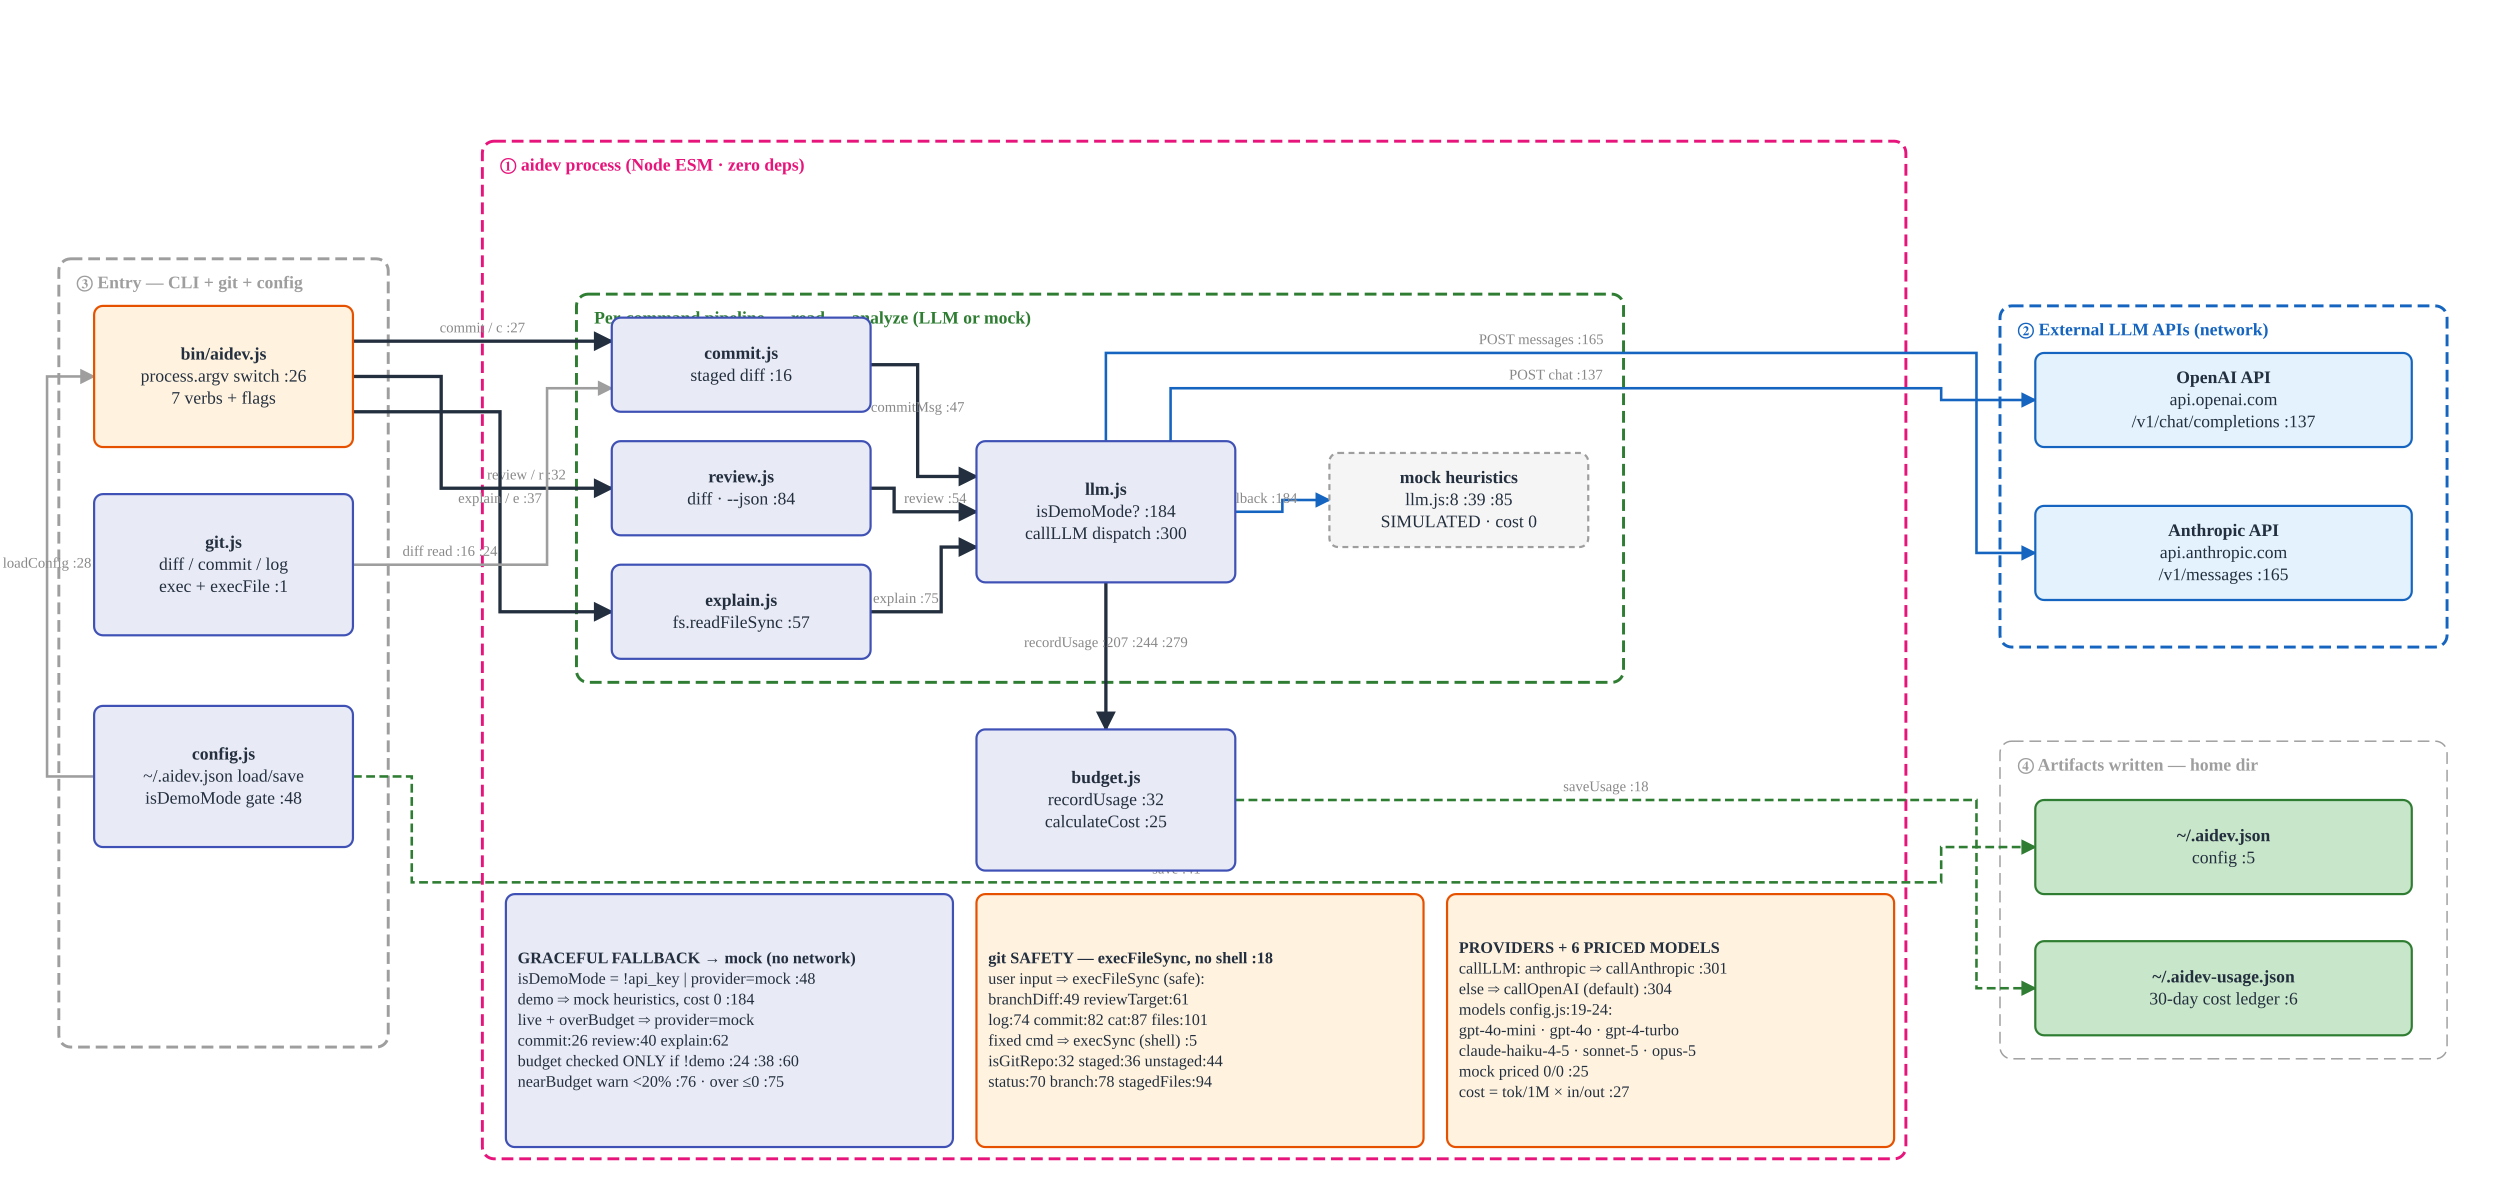
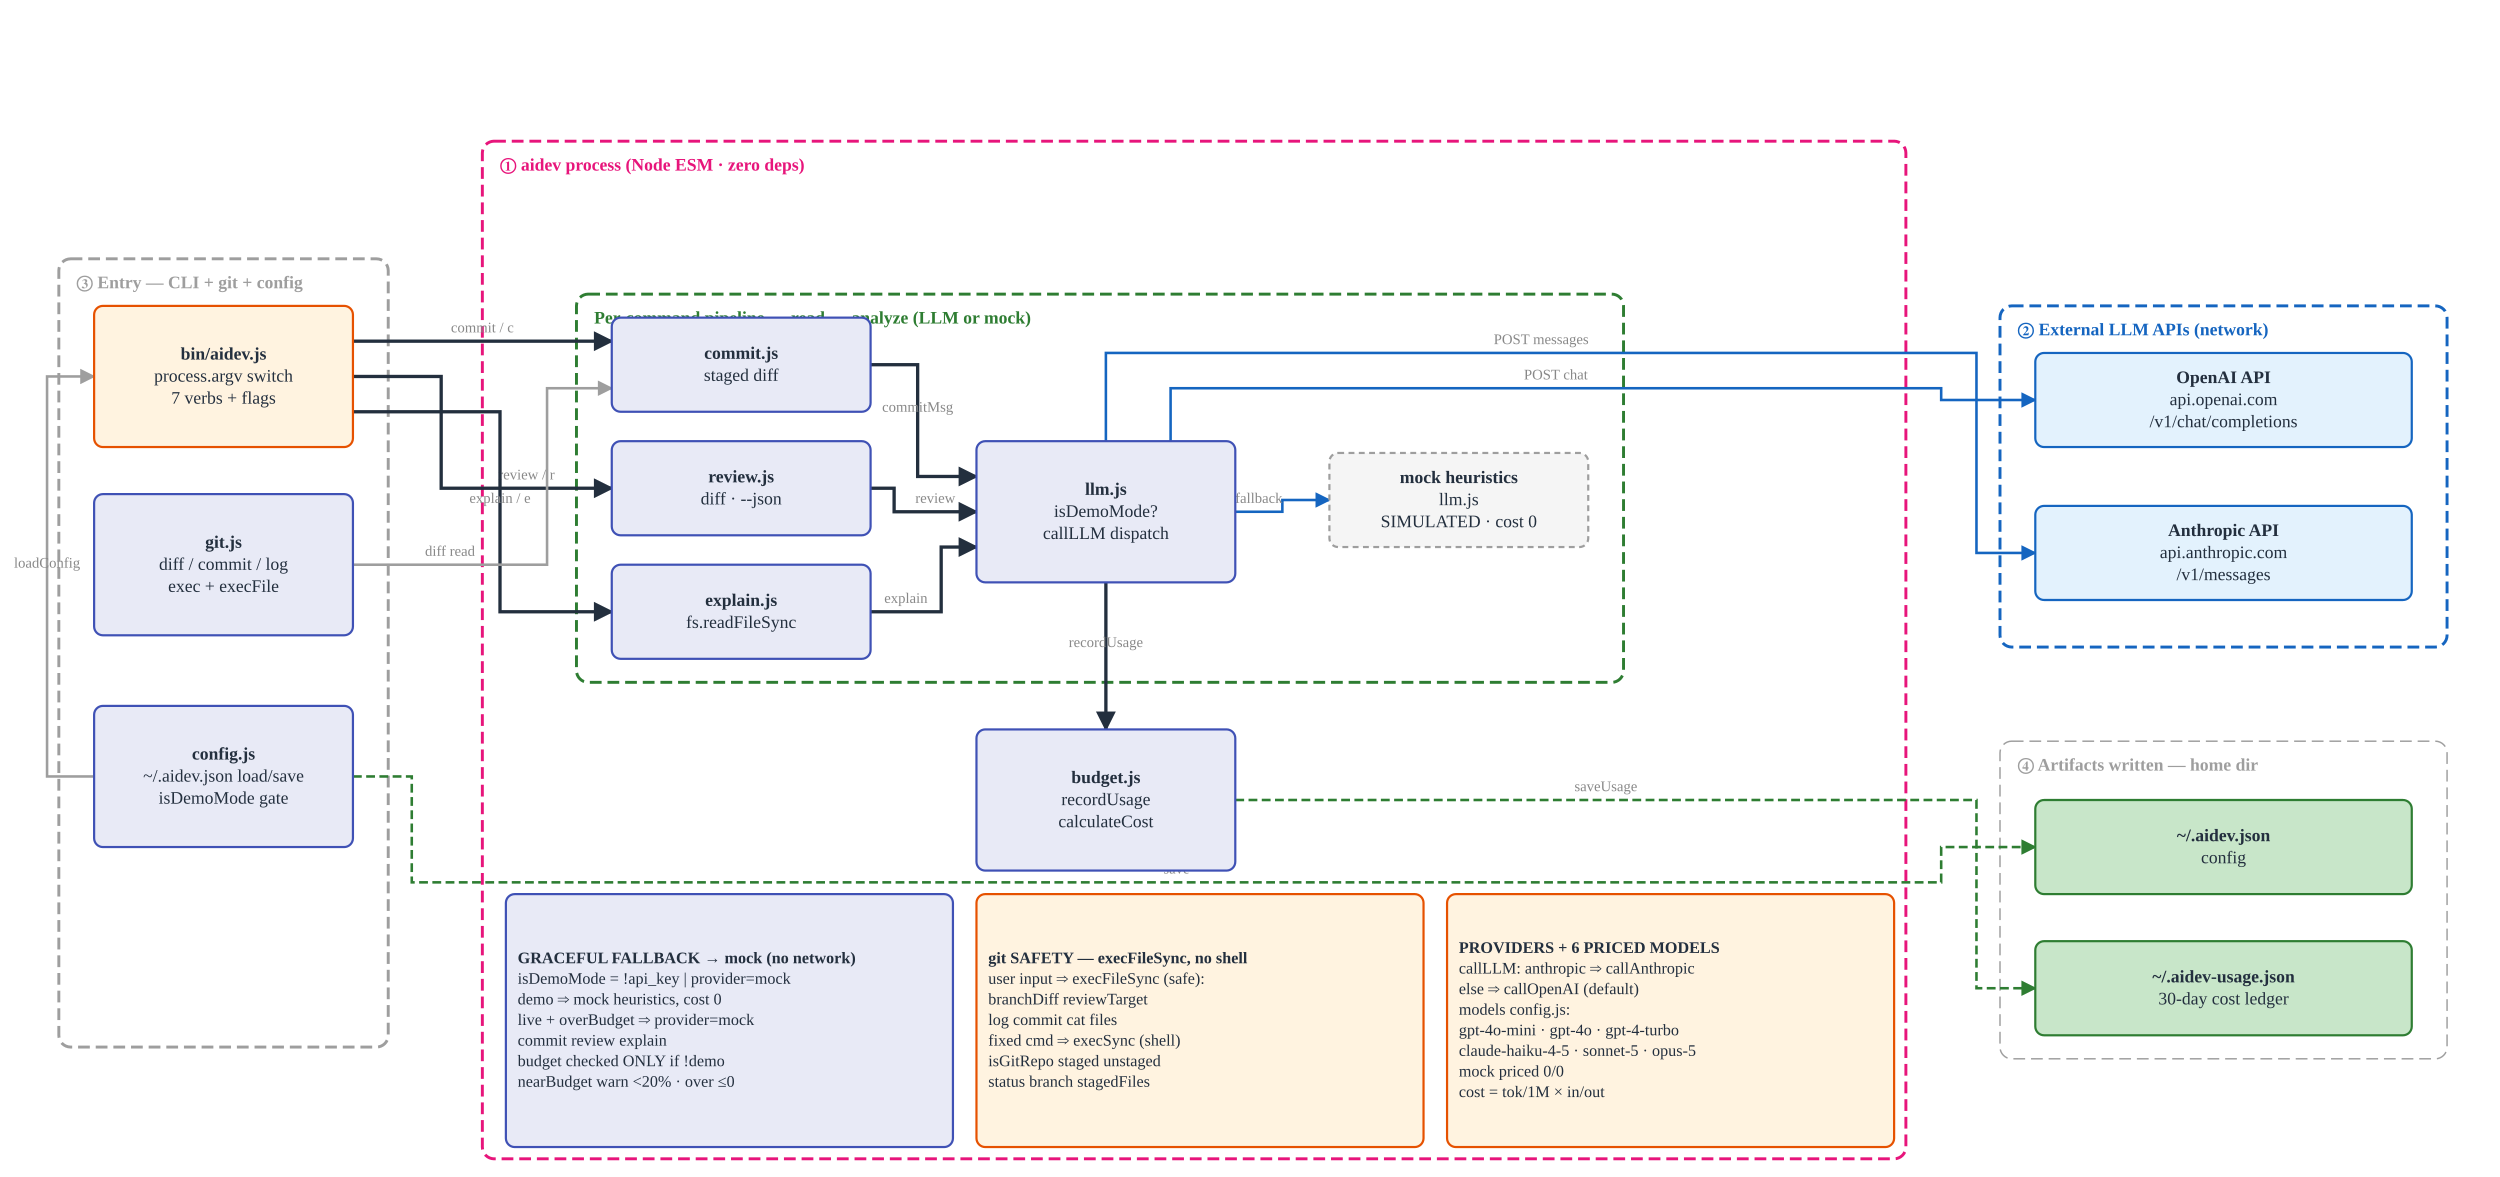
<svg xmlns="http://www.w3.org/2000/svg" viewBox="0 0 1700 800" role="img" aria-labelledby="hoa_ai_cli_v1-t hoa_ai_cli_v1-d" class="fts-diagram">
  <defs>
    <marker id="hoa_ai_cli_v1-a-d-edge-artifact" viewBox="0 0 10 10" refX="9" refY="5" markerWidth="6" markerHeight="6" orient="auto-start-reverse">
      <path d="M0,0 L10,5 L0,10 z" fill="#2E7D32" class="d-edge-artifact-fill" />
    </marker>
    <marker id="hoa_ai_cli_v1-a-d-edge-call" viewBox="0 0 10 10" refX="9" refY="5" markerWidth="6" markerHeight="6" orient="auto-start-reverse">
      <path d="M0,0 L10,5 L0,10 z" fill="#1565C0" class="d-edge-call-fill" />
    </marker>
    <marker id="hoa_ai_cli_v1-a-d-edge-data_in" viewBox="0 0 10 10" refX="9" refY="5" markerWidth="6" markerHeight="6" orient="auto-start-reverse">
      <path d="M0,0 L10,5 L0,10 z" fill="#9E9E9E" class="d-edge-data_in-fill" />
    </marker>
    <marker id="hoa_ai_cli_v1-a-d-edge-primary" viewBox="0 0 10 10" refX="9" refY="5" markerWidth="6" markerHeight="6" orient="auto-start-reverse">
      <path d="M0,0 L10,5 L0,10 z" fill="#232F3E" class="d-edge-primary-fill" />
    </marker>
  </defs>
  <g class="d-zone d-boundary-datasource">
    <rect x="40" y="176" width="224" height="536" rx="8" fill="none" stroke="#9E9E9E" stroke-width="2" stroke-dasharray="8 4" />
    <text x="52" y="196" fill="#9E9E9E" font-size="12" font-weight="600" class="d-zone-label">③ Entry — CLI + git + config</text>
  </g>
  <g class="d-zone d-boundary-primary">
    <rect x="328" y="96" width="968" height="692" rx="8" fill="none" stroke="#E7157B" stroke-width="2" stroke-dasharray="8 4" />
    <text x="340" y="116" fill="#E7157B" font-size="12" font-weight="600" class="d-zone-label">① aidev process (Node ESM · zero deps)</text>
  </g>
  <g class="d-zone d-boundary-functional">
    <rect x="392" y="200" width="712" height="264" rx="8" fill="none" stroke="#2E7D32" stroke-width="2" stroke-dasharray="8 4" />
    <text x="404" y="220" fill="#2E7D32" font-size="12" font-weight="600" class="d-zone-label">Per-command pipeline — read → analyze (LLM or mock)</text>
  </g>
  <g class="d-zone d-boundary-external">
    <rect x="1360" y="208" width="304" height="232" rx="8" fill="none" stroke="#1565C0" stroke-width="2" stroke-dasharray="8 4" />
    <text x="1372" y="228" fill="#1565C0" font-size="12" font-weight="600" class="d-zone-label">② External LLM APIs (network)</text>
  </g>
  <g class="d-zone d-boundary-datasource">
    <rect x="1360" y="504" width="304" height="216" rx="8" fill="none" stroke="#9E9E9E" stroke-width="1" stroke-dasharray="8 4" />
    <text x="1372" y="524" fill="#9E9E9E" font-size="12" font-weight="600" class="d-zone-label">④ Artifacts written — home dir</text>
  </g>
  <g class="d-edge d-edge-primary" data-edge="e_cli_commit">
    <polyline points="240,232.0 416,232.0" fill="none" stroke="#232F3E" stroke-width="2.25" marker-end="url(#hoa_ai_cli_v1-a-d-edge-primary)" />
-     <text x="328.0" y="226.0" text-anchor="middle" fill="#888888" font-size="10" class="d-edge-label">commit / c :27</text>
+     <text x="328.0" y="226.0" text-anchor="middle" fill="#888888" font-size="10" class="d-edge-label">commit / c</text>
  </g>
  <g class="d-edge d-edge-primary" data-edge="e_cli_review">
    <polyline points="240,256.0 300,256 300,332 416,332.0" fill="none" stroke="#232F3E" stroke-width="2.25" marker-end="url(#hoa_ai_cli_v1-a-d-edge-primary)" />
-     <text x="358.0" y="326.0" text-anchor="middle" fill="#888888" font-size="10" class="d-edge-label">review / r :32</text>
+     <text x="358.0" y="326.0" text-anchor="middle" fill="#888888" font-size="10" class="d-edge-label">review / r</text>
  </g>
  <g class="d-edge d-edge-primary" data-edge="e_cli_explain">
    <polyline points="240,280.0 340,280 340,416 416,416.0" fill="none" stroke="#232F3E" stroke-width="2.25" marker-end="url(#hoa_ai_cli_v1-a-d-edge-primary)" />
-     <text x="340.0" y="342.0" text-anchor="middle" fill="#888888" font-size="10" class="d-edge-label">explain / e :37</text>
+     <text x="340.0" y="342.0" text-anchor="middle" fill="#888888" font-size="10" class="d-edge-label">explain / e</text>
  </g>
  <g class="d-edge d-edge-data_in" data-edge="e_git_commit">
    <polyline points="240,384.0 372,384 372,264 416,264.0" fill="none" stroke="#9E9E9E" stroke-width="1.75" marker-end="url(#hoa_ai_cli_v1-a-d-edge-data_in)" />
-     <text x="306.0" y="378.0" text-anchor="middle" fill="#888888" font-size="10" class="d-edge-label">diff read :16 :24</text>
+     <text x="306.0" y="378.0" text-anchor="middle" fill="#888888" font-size="10" class="d-edge-label">diff read</text>
  </g>
  <g class="d-edge d-edge-data_in" data-edge="e_config_cli">
    <polyline points="64,528.0 32,528 32,256 64,256.0" fill="none" stroke="#9E9E9E" stroke-width="1.75" marker-end="url(#hoa_ai_cli_v1-a-d-edge-data_in)" />
-     <text x="32.0" y="386.0" text-anchor="middle" fill="#888888" font-size="10" class="d-edge-label">loadConfig :28</text>
+     <text x="32.0" y="386.0" text-anchor="middle" fill="#888888" font-size="10" class="d-edge-label">loadConfig</text>
  </g>
  <g class="d-edge d-edge-artifact" data-edge="e_config_file">
    <polyline points="240,528.0 280,528 280,600 1320,600 1320,576 1384,576.0" fill="none" stroke="#2E7D32" stroke-width="1.75" stroke-dasharray="6 3" marker-end="url(#hoa_ai_cli_v1-a-d-edge-artifact)" />
-     <text x="800.0" y="594.0" text-anchor="middle" fill="#888888" font-size="10" class="d-edge-label">save :41</text>
+     <text x="800.0" y="594.0" text-anchor="middle" fill="#888888" font-size="10" class="d-edge-label">save</text>
  </g>
  <g class="d-edge d-edge-primary" data-edge="e_commit_llm">
    <polyline points="592,248.0 624,248 624,324 664,324.0" fill="none" stroke="#232F3E" stroke-width="2.25" marker-end="url(#hoa_ai_cli_v1-a-d-edge-primary)" />
-     <text x="624.0" y="280.0" text-anchor="middle" fill="#888888" font-size="10" class="d-edge-label">commitMsg :47</text>
+     <text x="624.0" y="280.0" text-anchor="middle" fill="#888888" font-size="10" class="d-edge-label">commitMsg</text>
  </g>
  <g class="d-edge d-edge-primary" data-edge="e_review_llm">
    <polyline points="592,332.0 608,332 608,348 664,348.0" fill="none" stroke="#232F3E" stroke-width="2.25" marker-end="url(#hoa_ai_cli_v1-a-d-edge-primary)" />
-     <text x="636.0" y="342.0" text-anchor="middle" fill="#888888" font-size="10" class="d-edge-label">review :54</text>
+     <text x="636.0" y="342.0" text-anchor="middle" fill="#888888" font-size="10" class="d-edge-label">review</text>
  </g>
  <g class="d-edge d-edge-primary" data-edge="e_explain_llm">
    <polyline points="592,416.0 640,416 640,372 664,372.0" fill="none" stroke="#232F3E" stroke-width="2.25" marker-end="url(#hoa_ai_cli_v1-a-d-edge-primary)" />
-     <text x="616.0" y="410.0" text-anchor="middle" fill="#888888" font-size="10" class="d-edge-label">explain :75</text>
+     <text x="616.0" y="410.0" text-anchor="middle" fill="#888888" font-size="10" class="d-edge-label">explain</text>
  </g>
  <g class="d-edge d-edge-call" data-edge="e_llm_mock">
    <polyline points="840,348.0 872,348 872,340 904,340.0" fill="none" stroke="#1565C0" stroke-width="1.75" marker-end="url(#hoa_ai_cli_v1-a-d-edge-call)" />
-     <text x="856.0" y="342.0" text-anchor="middle" fill="#888888" font-size="10" class="d-edge-label">fallback :184</text>
+     <text x="856.0" y="342.0" text-anchor="middle" fill="#888888" font-size="10" class="d-edge-label">fallback</text>
  </g>
  <g class="d-edge d-edge-call" data-edge="e_llm_oai">
    <polyline points="796.0,300 796,264 1320,264 1320,272 1384,272.0" fill="none" stroke="#1565C0" stroke-width="1.75" marker-end="url(#hoa_ai_cli_v1-a-d-edge-call)" />
-     <text x="1058.0" y="258.0" text-anchor="middle" fill="#888888" font-size="10" class="d-edge-label">POST chat :137</text>
+     <text x="1058.0" y="258.0" text-anchor="middle" fill="#888888" font-size="10" class="d-edge-label">POST chat</text>
  </g>
  <g class="d-edge d-edge-call" data-edge="e_llm_anth">
    <polyline points="752.0,300 752,240 1344,240 1344,376 1384,376.0" fill="none" stroke="#1565C0" stroke-width="1.75" marker-end="url(#hoa_ai_cli_v1-a-d-edge-call)" />
-     <text x="1048.0" y="234.0" text-anchor="middle" fill="#888888" font-size="10" class="d-edge-label">POST messages :165</text>
+     <text x="1048.0" y="234.0" text-anchor="middle" fill="#888888" font-size="10" class="d-edge-label">POST messages</text>
  </g>
  <g class="d-edge d-edge-primary" data-edge="e_llm_budget">
    <polyline points="752.0,396 752.0,496" fill="none" stroke="#232F3E" stroke-width="2.25" marker-end="url(#hoa_ai_cli_v1-a-d-edge-primary)" />
-     <text x="752.0" y="440.0" text-anchor="middle" fill="#888888" font-size="10" class="d-edge-label">recordUsage :207 :244 :279</text>
+     <text x="752.0" y="440.0" text-anchor="middle" fill="#888888" font-size="10" class="d-edge-label">recordUsage</text>
  </g>
  <g class="d-edge d-edge-artifact" data-edge="e_budget_file">
    <polyline points="840,544.0 1344,544 1344,672 1384,672.0" fill="none" stroke="#2E7D32" stroke-width="1.75" stroke-dasharray="6 3" marker-end="url(#hoa_ai_cli_v1-a-d-edge-artifact)" />
-     <text x="1092.0" y="538.0" text-anchor="middle" fill="#888888" font-size="10" class="d-edge-label">saveUsage :18</text>
+     <text x="1092.0" y="538.0" text-anchor="middle" fill="#888888" font-size="10" class="d-edge-label">saveUsage</text>
  </g>
  <g class="d-node d-component-entry" data-id="n_cli" data-class="component.entry">
    <rect x="64" y="208" width="176" height="96" rx="6" fill="#FFF3E0" stroke="#E65100" stroke-width="1.5" />
    <text x="152.0" y="244.5" text-anchor="middle" font-size="12" fill="#232F3E" font-weight="700" class="d-label d-bold">bin/aidev.js</text>
-     <text x="152.0" y="259.5" text-anchor="middle" font-size="12" fill="#232F3E" class="d-label">process.argv switch :26</text>
+     <text x="152.0" y="259.5" text-anchor="middle" font-size="12" fill="#232F3E" class="d-label">process.argv switch</text>
    <text x="152.0" y="274.5" text-anchor="middle" font-size="12" fill="#232F3E" class="d-label">7 verbs + flags</text>
  </g>
  <g class="d-node d-component-service" data-id="n_git" data-class="component.service">
    <rect x="64" y="336" width="176" height="96" rx="6" fill="#E8EAF6" stroke="#3F51B5" stroke-width="1.5" />
    <text x="152.0" y="372.5" text-anchor="middle" font-size="12" fill="#232F3E" font-weight="700" class="d-label d-bold">git.js</text>
    <text x="152.0" y="387.5" text-anchor="middle" font-size="12" fill="#232F3E" class="d-label">diff / commit / log</text>
-     <text x="152.0" y="402.5" text-anchor="middle" font-size="12" fill="#232F3E" class="d-label">exec + execFile :1</text>
+     <text x="152.0" y="402.5" text-anchor="middle" font-size="12" fill="#232F3E" class="d-label">exec + execFile</text>
  </g>
  <g class="d-node d-component-service" data-id="n_config" data-class="component.service">
    <rect x="64" y="480" width="176" height="96" rx="6" fill="#E8EAF6" stroke="#3F51B5" stroke-width="1.5" />
    <text x="152.0" y="516.5" text-anchor="middle" font-size="12" fill="#232F3E" font-weight="700" class="d-label d-bold">config.js</text>
    <text x="152.0" y="531.5" text-anchor="middle" font-size="12" fill="#232F3E" class="d-label">~/.aidev.json load/save</text>
-     <text x="152.0" y="546.5" text-anchor="middle" font-size="12" fill="#232F3E" class="d-label">isDemoMode gate :48</text>
+     <text x="152.0" y="546.5" text-anchor="middle" font-size="12" fill="#232F3E" class="d-label">isDemoMode gate</text>
  </g>
  <g class="d-node d-component-service" data-id="n_commit" data-class="component.service">
    <rect x="416" y="216" width="176" height="64" rx="6" fill="#E8EAF6" stroke="#3F51B5" stroke-width="1.5" />
    <text x="504.0" y="244.0" text-anchor="middle" font-size="12" fill="#232F3E" font-weight="700" class="d-label d-bold">commit.js</text>
-     <text x="504.0" y="259.0" text-anchor="middle" font-size="12" fill="#232F3E" class="d-label">staged diff :16</text>
+     <text x="504.0" y="259.0" text-anchor="middle" font-size="12" fill="#232F3E" class="d-label">staged diff</text>
  </g>
  <g class="d-node d-component-service" data-id="n_review" data-class="component.service">
    <rect x="416" y="300" width="176" height="64" rx="6" fill="#E8EAF6" stroke="#3F51B5" stroke-width="1.5" />
    <text x="504.0" y="328.0" text-anchor="middle" font-size="12" fill="#232F3E" font-weight="700" class="d-label d-bold">review.js</text>
-     <text x="504.0" y="343.0" text-anchor="middle" font-size="12" fill="#232F3E" class="d-label">diff · --json :84</text>
+     <text x="504.0" y="343.0" text-anchor="middle" font-size="12" fill="#232F3E" class="d-label">diff · --json</text>
  </g>
  <g class="d-node d-component-service" data-id="n_explain" data-class="component.service">
    <rect x="416" y="384" width="176" height="64" rx="6" fill="#E8EAF6" stroke="#3F51B5" stroke-width="1.5" />
    <text x="504.0" y="412.0" text-anchor="middle" font-size="12" fill="#232F3E" font-weight="700" class="d-label d-bold">explain.js</text>
-     <text x="504.0" y="427.0" text-anchor="middle" font-size="12" fill="#232F3E" class="d-label">fs.readFileSync :57</text>
+     <text x="504.0" y="427.0" text-anchor="middle" font-size="12" fill="#232F3E" class="d-label">fs.readFileSync</text>
  </g>
  <g class="d-node d-component-service" data-id="n_llm" data-class="component.service">
    <rect x="664" y="300" width="176" height="96" rx="6" fill="#E8EAF6" stroke="#3F51B5" stroke-width="1.5" />
    <text x="752.0" y="336.5" text-anchor="middle" font-size="12" fill="#232F3E" font-weight="700" class="d-label d-bold">llm.js</text>
-     <text x="752.0" y="351.5" text-anchor="middle" font-size="12" fill="#232F3E" class="d-label">isDemoMode? :184</text>
-     <text x="752.0" y="366.5" text-anchor="middle" font-size="12" fill="#232F3E" class="d-label">callLLM dispatch :300</text>
+     <text x="752.0" y="351.5" text-anchor="middle" font-size="12" fill="#232F3E" class="d-label">isDemoMode?</text>
+     <text x="752.0" y="366.5" text-anchor="middle" font-size="12" fill="#232F3E" class="d-label">callLLM dispatch</text>
  </g>
  <g class="d-node d-component-mock" data-id="n_mock" data-class="component.mock">
    <rect x="904" y="308" width="176" height="64" rx="6" fill="#F5F5F5" stroke="#9E9E9E" stroke-width="1.5" stroke-dasharray="4 3" />
    <text x="992.0" y="328.5" text-anchor="middle" font-size="12" fill="#232F3E" font-weight="700" class="d-label d-bold">mock heuristics</text>
-     <text x="992.0" y="343.5" text-anchor="middle" font-size="12" fill="#232F3E" class="d-label">llm.js:8 :39 :85</text>
+     <text x="992.0" y="343.5" text-anchor="middle" font-size="12" fill="#232F3E" class="d-label">llm.js</text>
    <text x="992.0" y="358.5" text-anchor="middle" font-size="12" fill="#232F3E" class="d-label">SIMULATED · cost 0</text>
  </g>
  <g class="d-node d-component-external" data-id="n_openai" data-class="component.external">
    <rect x="1384" y="240" width="256" height="64" rx="6" fill="#E3F2FD" stroke="#1565C0" stroke-width="1.5" />
    <text x="1512.0" y="260.5" text-anchor="middle" font-size="12" fill="#232F3E" font-weight="700" class="d-label d-bold">OpenAI API</text>
    <text x="1512.0" y="275.5" text-anchor="middle" font-size="12" fill="#232F3E" class="d-label">api.openai.com</text>
-     <text x="1512.0" y="290.5" text-anchor="middle" font-size="12" fill="#232F3E" class="d-label">/v1/chat/completions :137</text>
+     <text x="1512.0" y="290.5" text-anchor="middle" font-size="12" fill="#232F3E" class="d-label">/v1/chat/completions</text>
  </g>
  <g class="d-node d-component-external" data-id="n_anthropic" data-class="component.external">
    <rect x="1384" y="344" width="256" height="64" rx="6" fill="#E3F2FD" stroke="#1565C0" stroke-width="1.5" />
    <text x="1512.0" y="364.5" text-anchor="middle" font-size="12" fill="#232F3E" font-weight="700" class="d-label d-bold">Anthropic API</text>
    <text x="1512.0" y="379.5" text-anchor="middle" font-size="12" fill="#232F3E" class="d-label">api.anthropic.com</text>
-     <text x="1512.0" y="394.5" text-anchor="middle" font-size="12" fill="#232F3E" class="d-label">/v1/messages :165</text>
+     <text x="1512.0" y="394.5" text-anchor="middle" font-size="12" fill="#232F3E" class="d-label">/v1/messages</text>
  </g>
  <g class="d-node d-component-service" data-id="n_budget" data-class="component.service">
    <rect x="664" y="496" width="176" height="96" rx="6" fill="#E8EAF6" stroke="#3F51B5" stroke-width="1.5" />
    <text x="752.0" y="532.5" text-anchor="middle" font-size="12" fill="#232F3E" font-weight="700" class="d-label d-bold">budget.js</text>
-     <text x="752.0" y="547.5" text-anchor="middle" font-size="12" fill="#232F3E" class="d-label">recordUsage :32</text>
-     <text x="752.0" y="562.5" text-anchor="middle" font-size="12" fill="#232F3E" class="d-label">calculateCost :25</text>
+     <text x="752.0" y="547.5" text-anchor="middle" font-size="12" fill="#232F3E" class="d-label">recordUsage</text>
+     <text x="752.0" y="562.5" text-anchor="middle" font-size="12" fill="#232F3E" class="d-label">calculateCost</text>
  </g>
  <g class="d-node d-component-artifact" data-id="n_cfgfile" data-class="component.artifact">
    <rect x="1384" y="544" width="256" height="64" rx="6" fill="#C8E6C9" stroke="#2E7D32" stroke-width="1.5" />
    <text x="1512.0" y="572.0" text-anchor="middle" font-size="12" fill="#232F3E" font-weight="700" class="d-label d-bold">~/.aidev.json</text>
-     <text x="1512.0" y="587.0" text-anchor="middle" font-size="12" fill="#232F3E" class="d-label">config :5</text>
+     <text x="1512.0" y="587.0" text-anchor="middle" font-size="12" fill="#232F3E" class="d-label">config</text>
  </g>
  <g class="d-node d-component-artifact" data-id="n_usagefile" data-class="component.artifact">
    <rect x="1384" y="640" width="256" height="64" rx="6" fill="#C8E6C9" stroke="#2E7D32" stroke-width="1.5" />
    <text x="1512.0" y="668.0" text-anchor="middle" font-size="12" fill="#232F3E" font-weight="700" class="d-label d-bold">~/.aidev-usage.json</text>
-     <text x="1512.0" y="683.0" text-anchor="middle" font-size="12" fill="#232F3E" class="d-label">30-day cost ledger :6</text>
+     <text x="1512.0" y="683.0" text-anchor="middle" font-size="12" fill="#232F3E" class="d-label">30-day cost ledger</text>
  </g>
  <g class="d-node d-card-invariant" data-id="card_fallback" data-class="card.invariant">
    <rect x="344" y="608" width="304" height="172" rx="6" fill="#E8EAF6" stroke="#3F51B5" stroke-width="1.5" />
    <text x="352" y="655.0" text-anchor="start" font-size="11" fill="#232F3E" font-weight="700" class="d-label d-bold">GRACEFUL FALLBACK → mock (no network)</text>
-     <text x="352" y="669.0" text-anchor="start" font-size="11" fill="#232F3E" class="d-label">isDemoMode = !api_key | provider=mock :48</text>
-     <text x="352" y="683.0" text-anchor="start" font-size="11" fill="#232F3E" class="d-label">demo ⇒ mock heuristics, cost 0 :184</text>
+     <text x="352" y="669.0" text-anchor="start" font-size="11" fill="#232F3E" class="d-label">isDemoMode = !api_key | provider=mock</text>
+     <text x="352" y="683.0" text-anchor="start" font-size="11" fill="#232F3E" class="d-label">demo ⇒ mock heuristics, cost 0</text>
    <text x="352" y="697.0" text-anchor="start" font-size="11" fill="#232F3E" class="d-label">live + overBudget ⇒ provider=mock</text>
-     <text x="352" y="711.0" text-anchor="start" font-size="11" fill="#232F3E" class="d-label">  commit:26 review:40 explain:62</text>
-     <text x="352" y="725.0" text-anchor="start" font-size="11" fill="#232F3E" class="d-label">budget checked ONLY if !demo :24 :38 :60</text>
-     <text x="352" y="739.0" text-anchor="start" font-size="11" fill="#232F3E" class="d-label">nearBudget warn &lt;20% :76 · over ≤0 :75</text>
+     <text x="352" y="711.0" text-anchor="start" font-size="11" fill="#232F3E" class="d-label"> commit review explain</text>
+     <text x="352" y="725.0" text-anchor="start" font-size="11" fill="#232F3E" class="d-label">budget checked ONLY if !demo</text>
+     <text x="352" y="739.0" text-anchor="start" font-size="11" fill="#232F3E" class="d-label">nearBudget warn &lt;20% · over ≤0</text>
  </g>
  <g class="d-node d-card-primitive" data-id="card_git" data-class="card.primitive">
    <rect x="664" y="608" width="304" height="172" rx="6" fill="#FFF3E0" stroke="#E65100" stroke-width="1.5" />
-     <text x="672" y="655.0" text-anchor="start" font-size="11" fill="#232F3E" font-weight="700" class="d-label d-bold">git SAFETY — execFileSync, no shell :18</text>
+     <text x="672" y="655.0" text-anchor="start" font-size="11" fill="#232F3E" font-weight="700" class="d-label d-bold">git SAFETY — execFileSync, no shell</text>
    <text x="672" y="669.0" text-anchor="start" font-size="11" fill="#232F3E" class="d-label">user input ⇒ execFileSync (safe):</text>
-     <text x="672" y="683.0" text-anchor="start" font-size="11" fill="#232F3E" class="d-label">  branchDiff:49 reviewTarget:61</text>
-     <text x="672" y="697.0" text-anchor="start" font-size="11" fill="#232F3E" class="d-label">  log:74 commit:82 cat:87 files:101</text>
-     <text x="672" y="711.0" text-anchor="start" font-size="11" fill="#232F3E" class="d-label">fixed cmd ⇒ execSync (shell) :5</text>
-     <text x="672" y="725.0" text-anchor="start" font-size="11" fill="#232F3E" class="d-label">  isGitRepo:32 staged:36 unstaged:44</text>
-     <text x="672" y="739.0" text-anchor="start" font-size="11" fill="#232F3E" class="d-label">  status:70 branch:78 stagedFiles:94</text>
+     <text x="672" y="683.0" text-anchor="start" font-size="11" fill="#232F3E" class="d-label"> branchDiff reviewTarget</text>
+     <text x="672" y="697.0" text-anchor="start" font-size="11" fill="#232F3E" class="d-label"> log commit cat files</text>
+     <text x="672" y="711.0" text-anchor="start" font-size="11" fill="#232F3E" class="d-label">fixed cmd ⇒ execSync (shell)</text>
+     <text x="672" y="725.0" text-anchor="start" font-size="11" fill="#232F3E" class="d-label"> isGitRepo staged unstaged</text>
+     <text x="672" y="739.0" text-anchor="start" font-size="11" fill="#232F3E" class="d-label"> status branch stagedFiles</text>
  </g>
  <g class="d-node d-card-primitive" data-id="card_providers" data-class="card.primitive">
    <rect x="984" y="608" width="304" height="172" rx="6" fill="#FFF3E0" stroke="#E65100" stroke-width="1.5" />
    <text x="992" y="648.0" text-anchor="start" font-size="11" fill="#232F3E" font-weight="700" class="d-label d-bold">PROVIDERS + 6 PRICED MODELS</text>
-     <text x="992" y="662.0" text-anchor="start" font-size="11" fill="#232F3E" class="d-label">callLLM: anthropic ⇒ callAnthropic :301</text>
-     <text x="992" y="676.0" text-anchor="start" font-size="11" fill="#232F3E" class="d-label">  else ⇒ callOpenAI (default) :304</text>
-     <text x="992" y="690.0" text-anchor="start" font-size="11" fill="#232F3E" class="d-label">models config.js:19-24:</text>
-     <text x="992" y="704.0" text-anchor="start" font-size="11" fill="#232F3E" class="d-label">  gpt-4o-mini · gpt-4o · gpt-4-turbo</text>
-     <text x="992" y="718.0" text-anchor="start" font-size="11" fill="#232F3E" class="d-label">  claude-haiku-4-5 · sonnet-5 · opus-5</text>
-     <text x="992" y="732.0" text-anchor="start" font-size="11" fill="#232F3E" class="d-label">mock priced 0/0 :25</text>
-     <text x="992" y="746.0" text-anchor="start" font-size="11" fill="#232F3E" class="d-label">cost = tok/1M × in/out :27</text>
+     <text x="992" y="662.0" text-anchor="start" font-size="11" fill="#232F3E" class="d-label">callLLM: anthropic ⇒ callAnthropic</text>
+     <text x="992" y="676.0" text-anchor="start" font-size="11" fill="#232F3E" class="d-label"> else ⇒ callOpenAI (default)</text>
+     <text x="992" y="690.0" text-anchor="start" font-size="11" fill="#232F3E" class="d-label">models config.js:</text>
+     <text x="992" y="704.0" text-anchor="start" font-size="11" fill="#232F3E" class="d-label"> gpt-4o-mini · gpt-4o · gpt-4-turbo</text>
+     <text x="992" y="718.0" text-anchor="start" font-size="11" fill="#232F3E" class="d-label"> claude-haiku-4-5 · sonnet-5 · opus-5</text>
+     <text x="992" y="732.0" text-anchor="start" font-size="11" fill="#232F3E" class="d-label">mock priced 0/0</text>
+     <text x="992" y="746.0" text-anchor="start" font-size="11" fill="#232F3E" class="d-label">cost = tok/1M × in/out</text>
  </g>
</svg>
